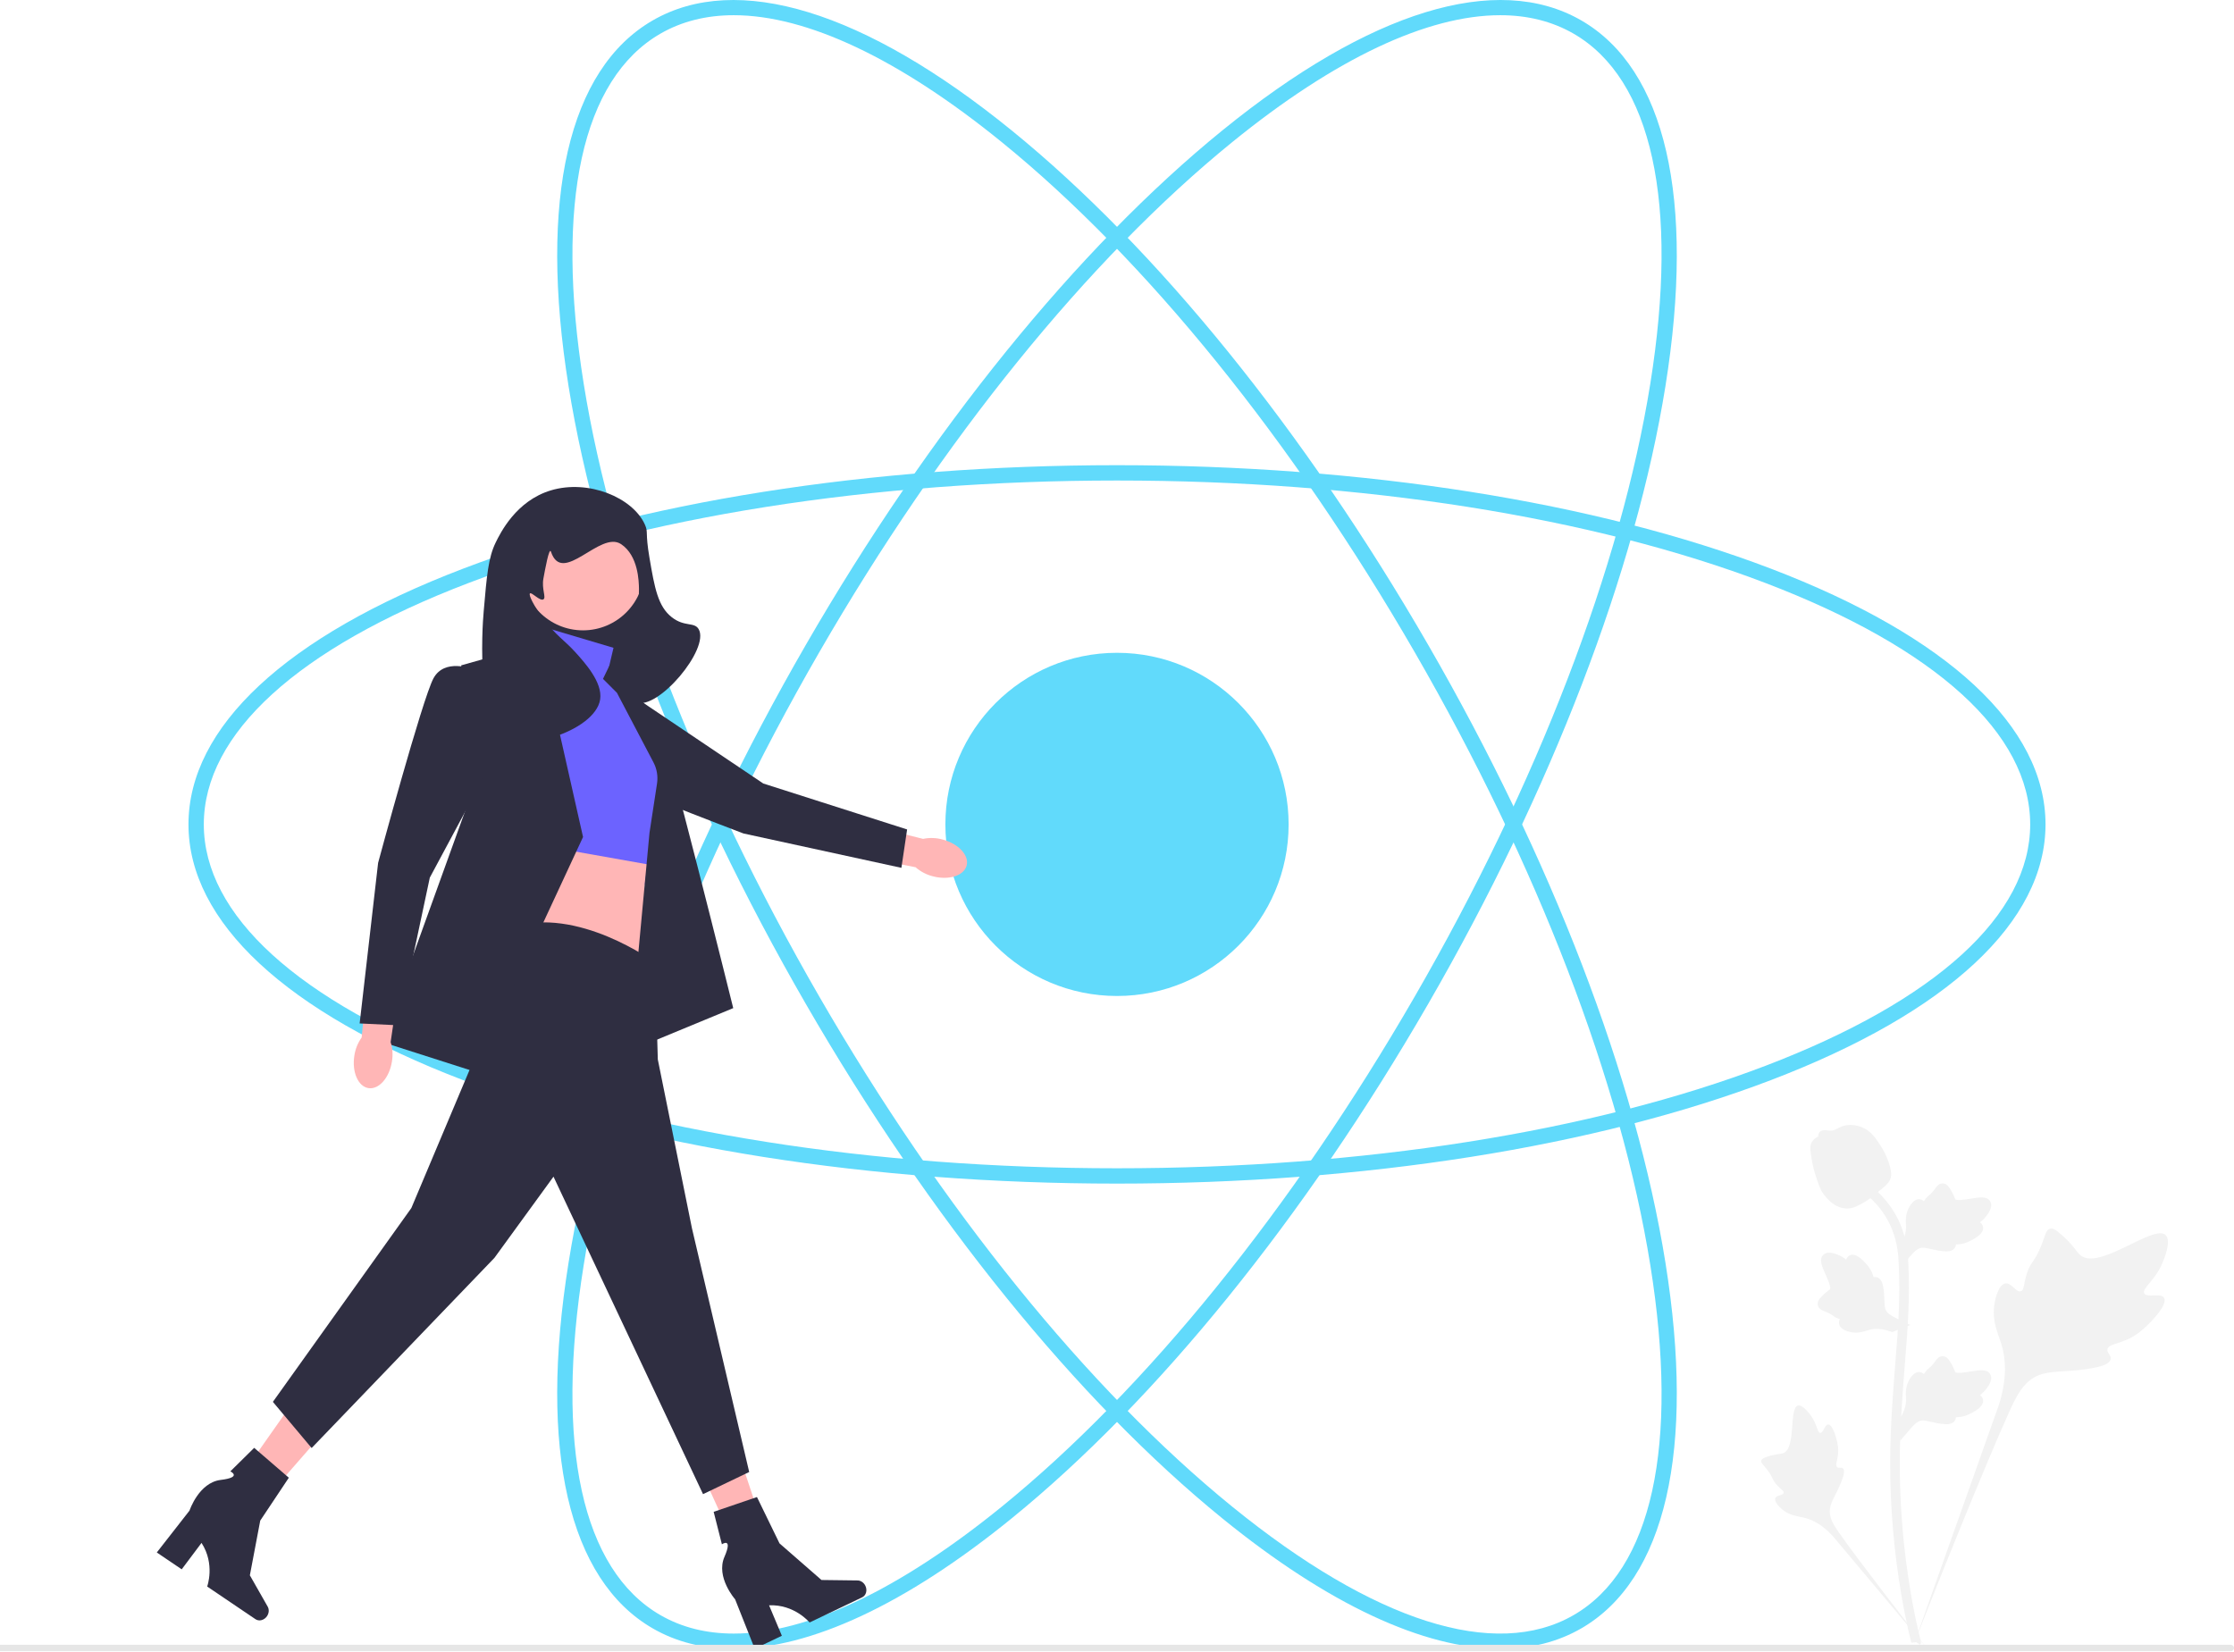
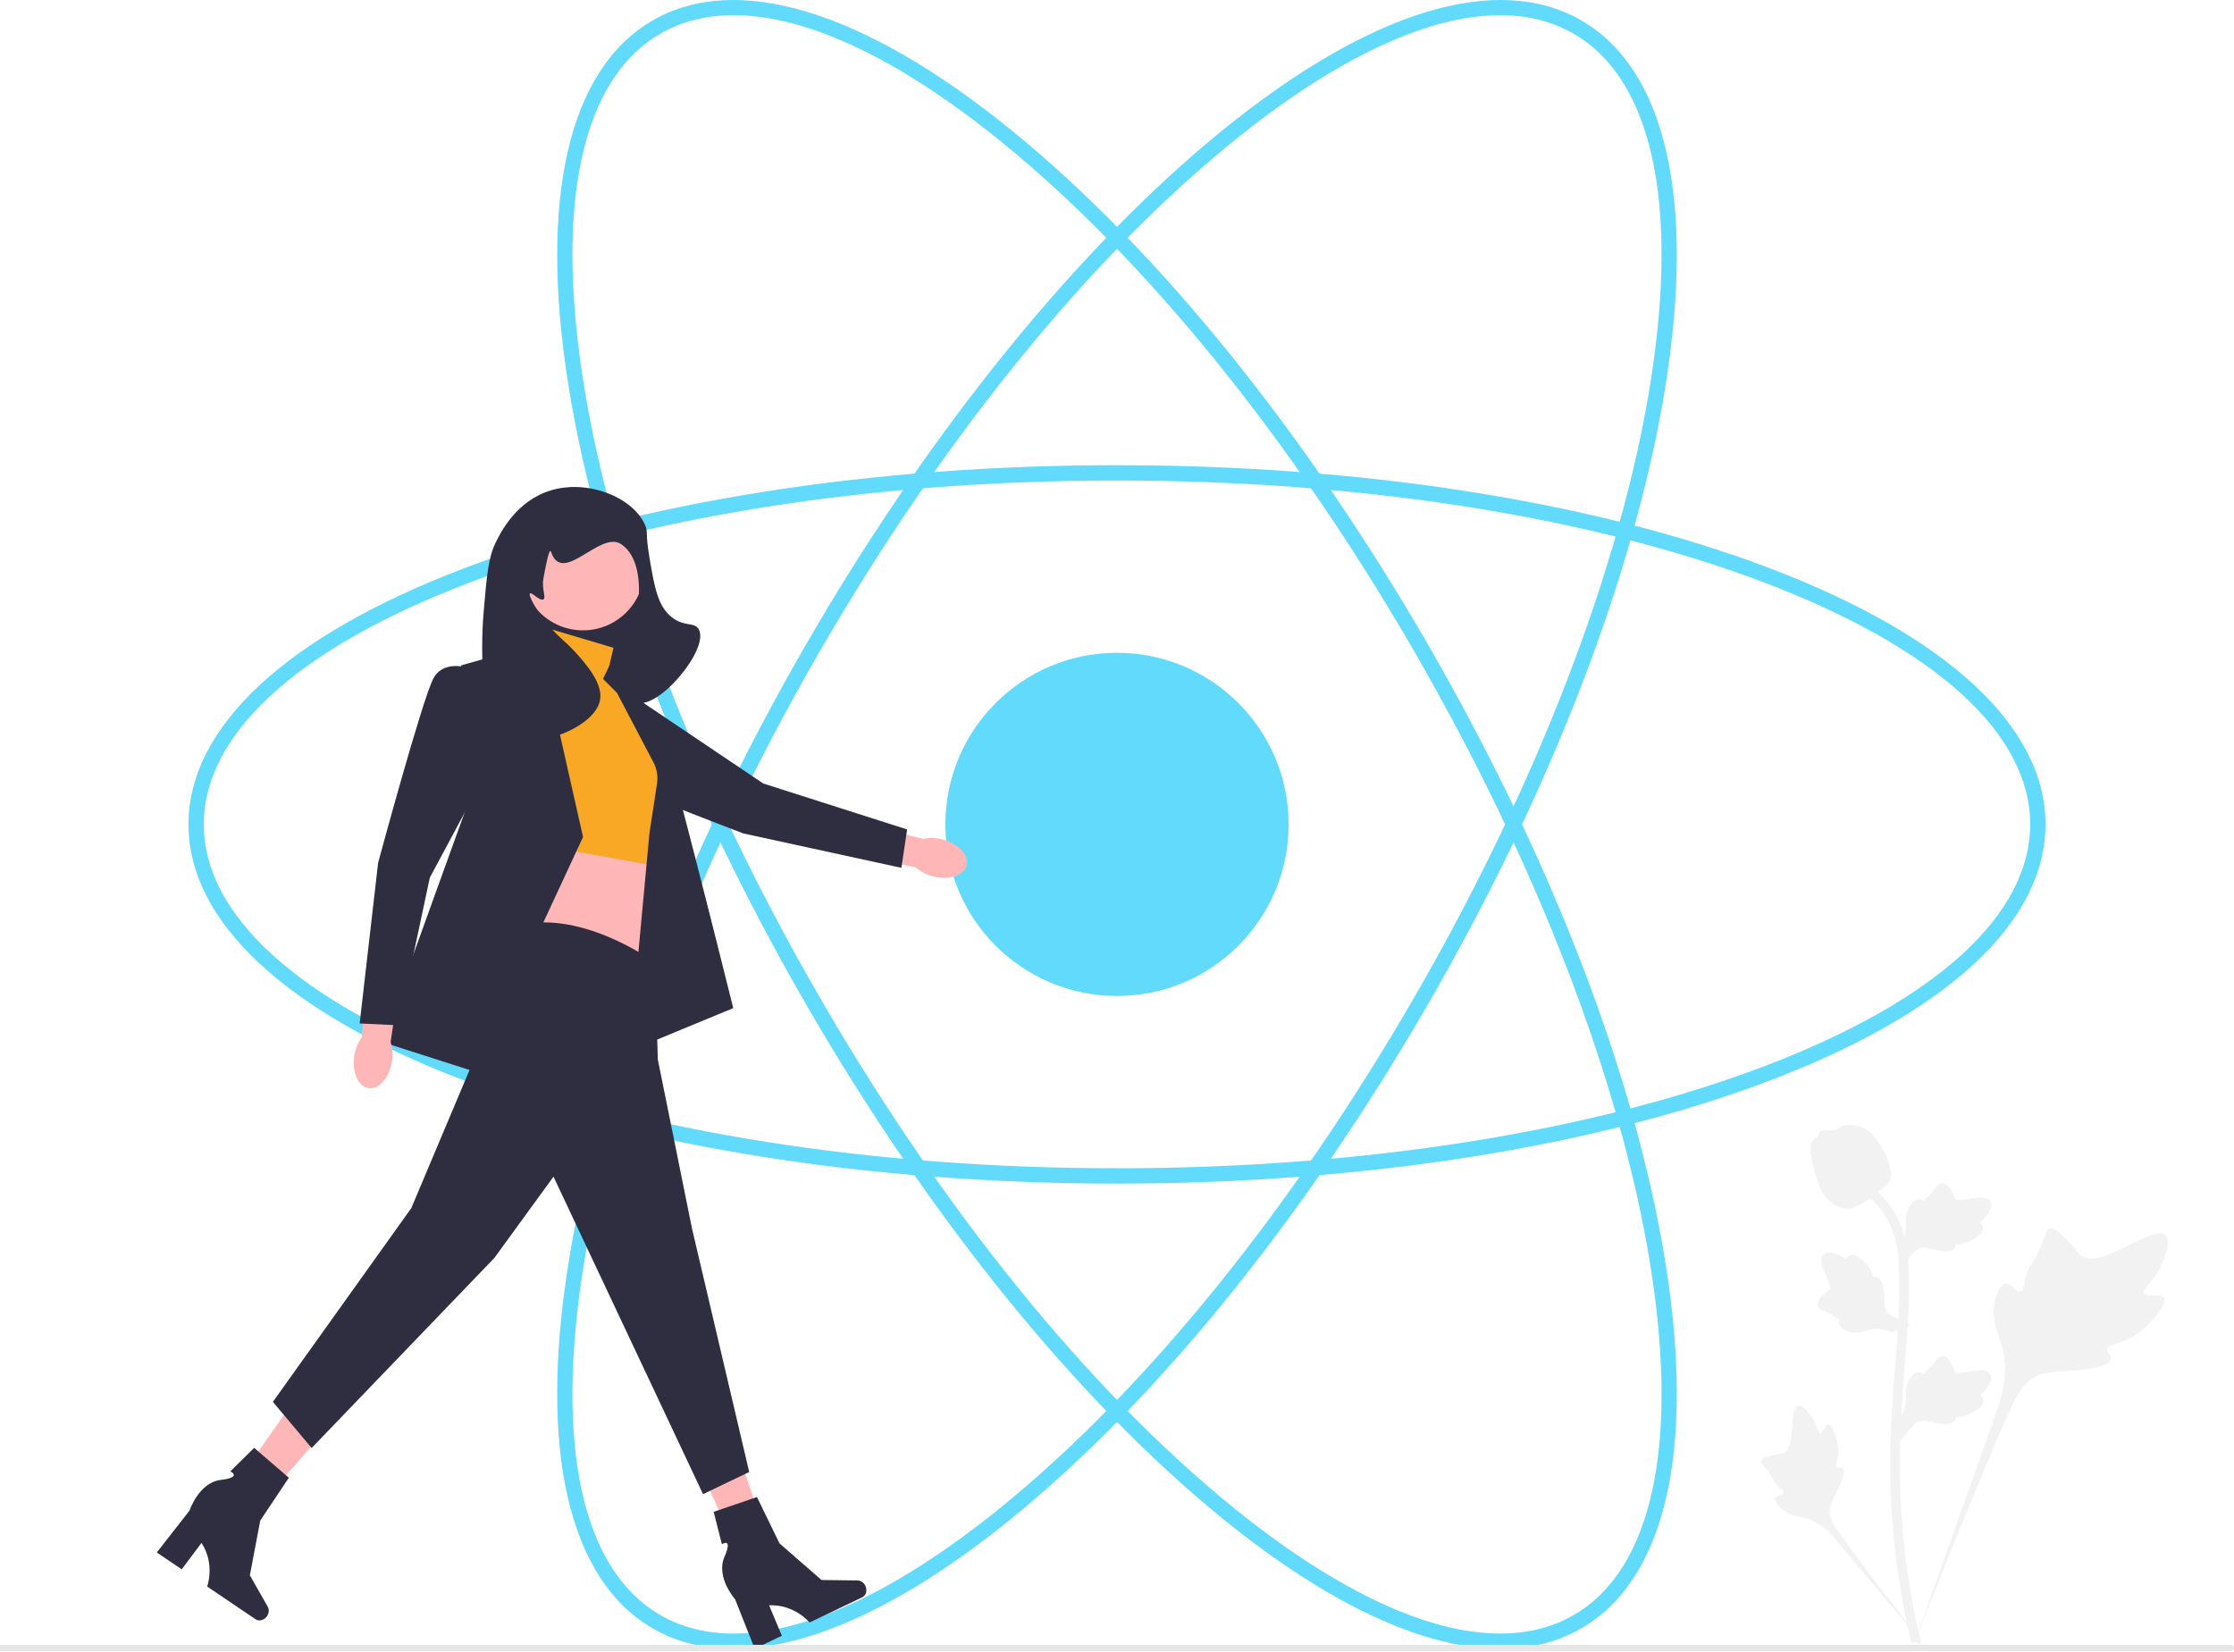
<svg xmlns="http://www.w3.org/2000/svg" width="583.04" height="431.02" viewBox="0 0 583.04 431.02">
  <g>
    <path d="M291.52,308.951c-64.433,0-125.038-9.592-170.652-27.008-46.222-17.648-71.678-41.355-71.678-66.755s25.456-49.105,71.678-66.754c45.614-17.416,106.22-27.008,170.652-27.008s125.038,9.592,170.652,27.008c46.222,17.648,71.677,41.355,71.677,66.754s-25.456,49.106-71.677,66.755c-45.615,17.416-106.22,27.008-170.652,27.008Zm0-183.524c-63.957,0-124.056,9.498-169.226,26.745-44.563,17.015-69.104,39.395-69.104,63.017s24.541,46.003,69.104,63.018c45.17,17.247,105.269,26.745,169.226,26.745s124.056-9.498,169.225-26.745c44.563-17.015,69.104-39.395,69.104-63.018s-24.541-46.002-69.104-63.017c-45.17-17.247-105.269-26.745-169.225-26.745Z" fill="#61dafb" />
    <path d="M391.642,430.378c-20.024,0-44.985-11.573-72.607-34.022-37.891-30.795-76.5-78.485-108.716-134.285-32.216-55.8-54.212-113.082-61.937-161.293-7.827-48.854-.024-82.752,21.972-95.452,21.996-12.699,55.255-2.507,93.649,28.697,37.891,30.795,76.5,78.485,108.716,134.285,32.216,55.8,54.212,113.082,61.937,161.294,7.827,48.854,.024,82.752-21.972,95.452-6.171,3.562-13.233,5.324-21.042,5.324ZM191.505,3.969c-7.139,0-13.562,1.594-19.149,4.82-20.458,11.812-27.569,44.255-20.022,91.355,7.649,47.742,29.473,104.538,61.451,159.926,31.979,55.388,70.253,102.686,107.774,133.181,37.017,30.086,68.67,40.151,89.127,28.338,20.458-11.812,27.569-44.255,20.022-91.354-7.649-47.742-29.473-104.538-61.451-159.927-31.979-55.388-70.253-102.686-107.775-133.181C234.576,15.259,210.504,3.969,191.505,3.969Z" fill="#61dafb" />
    <path d="M191.397,430.378c-7.812,0-14.869-1.761-21.042-5.324-21.996-12.7-29.799-46.599-21.972-95.452,7.724-48.212,29.72-105.494,61.937-161.294,32.216-55.8,70.825-103.49,108.716-134.285C357.43,2.817,390.69-7.375,412.685,5.325c21.996,12.699,29.799,46.598,21.972,95.452-7.724,48.211-29.72,105.494-61.937,161.293-32.216,55.8-70.825,103.49-108.716,134.285-27.62,22.448-52.584,34.022-72.607,34.022ZM391.535,3.969c-19,0-43.069,11.288-69.978,33.158-37.521,30.495-75.796,77.793-107.774,133.181-31.978,55.389-53.802,112.185-61.451,159.927-7.546,47.1-.436,79.543,20.022,91.354,5.586,3.226,12.012,4.819,19.149,4.82,19,.002,43.069-11.288,69.977-33.158,37.521-30.495,75.796-77.793,107.775-133.181,31.978-55.389,53.802-112.185,61.451-159.926,7.546-47.1,.436-79.543-20.022-91.355-5.586-3.225-12.012-4.82-19.149-4.82Z" fill="#61dafb" />
    <circle cx="291.52" cy="215.189" r="44.789" fill="#61dafb" />
  </g>
  <g>
    <path d="M564.784,338.786c-.844-1.424-4.497,.101-5.168-1.191-.669-1.287,2.725-3.249,4.663-7.73,.35-.808,2.553-5.9,.922-7.472-3.092-2.978-17.24,9.313-22.191,5.29-1.087-.883-1.846-2.645-5.134-5.506-1.308-1.138-2.099-1.652-2.865-1.461-1.086,.271-1.172,1.725-2.337,4.584-1.747,4.287-2.78,4.028-3.798,7.449-.756,2.539-.583,4.016-1.472,4.303-1.258,.407-2.416-2.286-4.011-2.045-1.627,.246-2.611,3.382-2.922,5.73-.583,4.406,1.035,7.313,1.932,10.371,.975,3.322,1.553,8.375-.698,15.528l-22.277,62.766c4.918-12.879,19.158-48.185,25.142-61.305,1.727-3.787,3.635-7.629,7.551-9.145,3.77-1.46,8.949-.588,15.55-2.179,.771-.186,2.911-.73,3.18-1.988,.223-1.04-1.036-1.621-.842-2.595,.259-1.307,2.734-1.323,5.775-2.831,2.144-1.063,3.48-2.328,4.629-3.415,.346-.328,5.495-5.262,4.371-7.157Z" fill="#f2f2f2" />
    <path d="M477.139,371.829c-.942,.004-1.248,2.236-2.076,2.193-.825-.043-.808-2.275-2.448-4.519-.296-.405-2.159-2.955-3.401-2.608-2.354,.658-.404,11.148-3.806,12.418-.747,.279-1.831,.143-4.184,.931-.936,.314-1.417,.554-1.544,.985-.18,.611,.508,1.073,1.575,2.47,1.6,2.094,1.175,2.527,2.56,4.013,1.028,1.104,1.803,1.445,1.687,1.964-.163,.735-1.819,.526-2.161,1.379-.349,.87,.907,2.257,1.969,3.087,1.994,1.557,3.888,1.602,5.647,2.044,1.912,.48,4.559,1.654,7.42,4.823l24.378,29.044c-4.902-6.13-18.122-23.306-22.835-30.028-1.36-1.941-2.696-3.985-2.31-6.345,.371-2.272,2.293-4.562,3.417-8.261,.131-.432,.481-1.639-.058-2.134-.446-.409-1.095,.041-1.517-.335-.567-.504,.14-1.724,.277-3.651,.097-1.359-.138-2.38-.341-3.258-.061-.265-.997-4.215-2.251-4.21Z" fill="#f2f2f2" />
    <path d="M495.939,376.049l-.568-5.068,.259-.384c1.2-1.777,1.812-3.512,1.819-5.159,.001-.262-.011-.524-.023-.79-.049-1.057-.11-2.371,.575-3.903,.384-.854,1.463-2.831,3.086-2.587,.437,.061,.767,.262,1.018,.497,.037-.059,.075-.117,.115-.181,.505-.771,.905-1.101,1.291-1.419,.296-.245,.602-.497,1.082-1.094,.21-.262,.374-.492,.513-.685,.42-.585,.968-1.282,1.935-1.27,1.033,.049,1.574,.903,1.932,1.468,.64,1.008,.93,1.735,1.122,2.217,.07,.176,.149,.374,.19,.436,.333,.489,3.038,.032,4.057-.135,2.289-.382,4.27-.712,5.087,.732,.585,1.033,.15,2.398-1.33,4.168-.461,.551-.952,.969-1.388,1.297,.361,.215,.684,.546,.815,1.065h0c.308,1.228-.748,2.459-3.137,3.663-.593,.301-1.392,.702-2.512,.896-.527,.091-1.002,.113-1.408,.125-.009,.235-.064,.489-.207,.751-.42,.771-1.293,1.138-2.61,1.05-1.449-.076-2.642-.352-3.694-.595-.919-.21-1.711-.389-2.332-.347-1.153,.093-2.041,1.016-3.083,2.212l-2.603,3.042Z" fill="#f2f2f2" />
    <path d="M498.572,345.873l-4.758,1.835-.437-.153c-2.023-.71-3.857-.862-5.452-.451-.254,.065-.504,.143-.759,.223-1.01,.316-2.266,.708-3.922,.434-.924-.155-3.11-.697-3.285-2.329-.052-.438,.059-.809,.222-1.111-.066-.021-.133-.042-.204-.065-.874-.293-1.295-.597-1.7-.889-.312-.224-.633-.456-1.332-.769-.307-.137-.571-.237-.793-.322-.672-.258-1.486-.611-1.719-1.549-.215-1.011,.474-1.751,.93-2.241,.813-.875,1.442-1.34,1.86-1.648,.153-.112,.324-.239,.373-.294,.389-.446-.74-2.947-1.159-3.891-.95-2.118-1.772-3.95-.582-5.106,.851-.828,2.282-.754,4.369,.229,.65,.307,1.179,.675,1.607,1.013,.117-.404,.354-.8,.823-1.058h0c1.11-.61,2.569,.099,4.339,2.105,.442,.498,1.033,1.169,1.504,2.203,.221,.487,.363,.941,.478,1.331,.229-.051,.49-.063,.779,.009,.852,.21,1.429,.962,1.678,2.258,.294,1.421,.329,2.645,.362,3.724,.03,.942,.058,1.753,.255,2.344,.382,1.091,1.5,1.717,2.922,2.421l3.603,1.746Z" fill="#f2f2f2" />
    <path d="M495.939,330.942l-.568-5.068,.259-.384c1.2-1.777,1.812-3.512,1.819-5.159,.001-.262-.011-.524-.023-.79-.049-1.057-.11-2.371,.575-3.903,.384-.854,1.463-2.831,3.086-2.587,.437,.061,.767,.262,1.018,.497,.037-.059,.075-.117,.115-.181,.505-.771,.905-1.101,1.291-1.419,.296-.245,.602-.497,1.082-1.094,.21-.262,.374-.492,.513-.685,.42-.585,.968-1.282,1.935-1.27,1.033,.049,1.574,.903,1.932,1.468,.64,1.008,.93,1.735,1.122,2.217,.07,.176,.149,.374,.19,.436,.333,.489,3.038,.032,4.057-.135,2.289-.382,4.27-.712,5.087,.732,.585,1.033,.15,2.398-1.33,4.168-.461,.551-.952,.969-1.388,1.297,.361,.215,.684,.546,.815,1.065h0c.308,1.228-.748,2.459-3.137,3.663-.593,.301-1.392,.702-2.512,.896-.527,.091-1.002,.113-1.408,.125-.009,.235-.064,.489-.207,.751-.42,.771-1.293,1.138-2.61,1.05-1.449-.076-2.642-.352-3.694-.595-.919-.21-1.711-.389-2.332-.347-1.153,.093-2.041,1.016-3.083,2.212l-2.603,3.042Z" fill="#f2f2f2" />
    <path d="M501.124,429.32l-1.062-.666-.257-1.226,.257,1.226-1.238,.142c-.02-.115-.087-.379-.188-.793-.554-2.266-2.244-9.162-3.654-20.023-.984-7.581-1.541-15.376-1.656-23.17-.115-7.807,.255-13.717,.551-18.467,.224-3.583,.496-6.994,.762-10.317,.71-8.878,1.379-17.265,.881-26.55-.11-2.073-.341-6.387-2.862-10.978-1.462-2.663-3.476-5.027-5.987-7.023l1.561-1.963c2.771,2.207,5,4.826,6.623,7.782,2.795,5.09,3.047,9.791,3.168,12.05,.507,9.449-.17,17.916-.887,26.88-.264,3.311-.536,6.708-.759,10.276-.294,4.706-.66,10.565-.546,18.271,.113,7.701,.663,15.4,1.634,22.886,1.392,10.724,3.058,17.517,3.605,19.749,.291,1.192,.352,1.441,.054,1.914Z" fill="#f2f2f2" />
    <path d="M482.075,315.456c-.103,0-.207-.002-.312-.01-2.134-.115-4.11-1.392-5.875-3.796-.827-1.131-1.251-2.42-2.095-4.992-.131-.396-.767-2.408-1.154-5.176-.253-1.808-.221-2.565,.137-3.233,.398-.744,1.041-1.263,1.766-1.613-.032-.24-.006-.487,.098-.739,.427-1.045,1.563-.908,2.177-.842,.311,.039,.699,.091,1.117,.069,.658-.032,1.012-.228,1.548-.521,.513-.281,1.15-.631,2.096-.825,1.865-.389,3.427,.139,3.942,.313,2.71,.903,4.046,3.01,5.593,5.45,.308,.489,1.367,2.271,2.065,4.713,.504,1.762,.433,2.545,.281,3.128-.308,1.197-1.036,1.882-2.885,3.394-1.931,1.583-2.9,2.376-3.732,2.858-1.937,1.118-3.153,1.821-4.768,1.821Z" fill="#f2f2f2" />
  </g>
  <g>
    <g>
-       <path id="b-1074" d="M243.47,228.74c4.166,1.099,8.11-.159,8.809-2.811,.699-2.651-2.111-5.691-6.279-6.79-1.659-.462-3.404-.52-5.09-.169l-17.71-4.434-1.904,8.355,17.661,3.484c1.294,1.137,2.841,1.948,4.512,2.364Z" fill="#ffb6b6" />
+       <path id="b-292" d="M243.47,228.74c4.166,1.099,8.11-.159,8.809-2.811,.699-2.651-2.111-5.691-6.279-6.79-1.659-.462-3.404-.52-5.09-.169l-17.71-4.434-1.904,8.355,17.661,3.484c1.294,1.137,2.841,1.948,4.512,2.364Z" fill="#ffb6b6" />
      <path d="M146.133,188.062s-3.597,6.903,1.389,10.308,46.502,19.186,46.502,19.186l41.23,8.973,1.488-10.02-37.538-11.993-31.304-21.053-21.767,4.599Z" fill="#2f2e41" />
    </g>
    <g>
      <polygon points="195.229 410.87 202.222 407.724 191.212 374.816 180.892 379.457 195.229 410.87" fill="#ffb6b6" />
      <path d="M225.854,413.944h0c.559,1.168,.183,2.512-.839,3.001l-13.725,6.567s-3.948-4.783-10.573-4.484l3.336,7.947-7.08,3.388-5.117-12.897s-5.091-5.774-2.791-11.071c2.299-5.297-.659-3.297-.659-3.297l-2.151-8.469,11.301-3.861,5.884,12.094,10.954,9.558,9.416,.118c.838,.01,1.642,.563,2.045,1.407l0-0Z" fill="#2f2e41" />
    </g>
    <g>
      <polygon points="56.861 393.879 63.109 398.323 85.938 372.188 76.717 365.63 56.861 393.879" fill="#ffb6b6" />
      <path d="M69.689,421.858h0c-.725,1.073-2.075,1.428-3.014,.793l-12.604-8.522s2.131-5.825-1.476-11.39l-5.171,6.896-6.502-4.396,8.541-10.935s2.409-7.311,8.142-8.005c5.733-.694,2.512-2.235,2.512-2.235l6.22-6.137,9.044,7.799-7.461,11.19-2.709,14.283,4.658,8.184c.415,.728,.344,1.701-.18,2.476l0,0Z" fill="#2f2e41" />
    </g>
    <rect x="134.654" y="143.321" width="32.834" height="45.092" fill="#2f2e41" />
-     <path d="M160.115,169.095l-17.828-5.3-3.373,9.155-.482,55.892s25.537-5.782,31.319,3.855l1.927-17.346s6.264-8.673,.964-19.755c-5.3-11.082-10.297-16.079-10.297-16.079l-4.158-2.231,1.927-8.191Z" fill="#6c63ff" />
+     <path d="M160.115,169.095l-17.828-5.3-3.373,9.155-.482,55.892s25.537-5.782,31.319,3.855l1.927-17.346s6.264-8.673,.964-19.755c-5.3-11.082-10.297-16.079-10.297-16.079l-4.158-2.231,1.927-8.191Z" fill="#f9a826" />
    <path d="M139.637,220.41l-2.409,24.573,31.801,6.746s-2.409-21.201,.482-26.019l-29.873-5.3Z" fill="#ffb6b6" />
    <path d="M170.956,251.247s-20.237-14.937-37.583-9.155c0,0-20.478,12.769-9.878,34.933l-16.141,38.306-36.137,50.592,10.118,12.046,47.701-49.629,15.419-21.201,39.028,82.875,12.046-5.782-14.937-63.602-8.914-44.088-.723-25.296Z" fill="#2f2e41" />
    <polygon points="123.736 279.675 99.645 271.966 122.773 207.882 120.364 173.672 140.768 167.917 152.164 218.482 123.736 279.675" fill="#2f2e41" />
    <path d="M161.014,180.848l-3.642-3.642,1.624-3.357s10.514,10.905,12.442,13.796,19.925,75.502,19.925,75.502l-27.152,11.227,5.3-57.013,1.962-12.824c.29-1.896-.034-3.836-.926-5.534l-9.533-18.155Z" fill="#2f2e41" />
    <circle cx="152.152" cy="148.56" r="15.977" fill="#ffb6b6" />
    <path d="M162.089,142.029c-5.482-3.656-15.293,10.985-18.293,1.985-.468-1.403-1.568,4.805-1.971,6.977-.511,2.759,.782,4.962,0,5.456-.884,.558-3.05-1.932-3.507-1.559-.447,.365,.99,3.259,3.507,6.625,3.341,4.467,5.435,5.555,8.183,8.573,2.559,2.81,7.294,8.01,6.625,12.47-1.258,8.388-21.741,14.871-28.058,8.573-1.512-1.508-1.808-4.923-2.338-11.691-.789-10.072-.193-17.63,0-19.874,.804-9.343,1.206-14.015,3.118-17.926,1.22-2.497,5.33-10.907,14.418-13.639,9.763-2.935,21.382,1.85,24.55,8.963,.915,2.055,.026,1.836,1.169,8.573,1.353,7.973,2.229,12.758,5.845,15.588,3.322,2.6,5.886,1.147,7.014,3.118,2.927,5.112-10.656,21.289-16.367,19.095-3.441-1.322-3.745-9.206-3.507-12.86,.512-7.868,4.41-9.537,4.287-16.757-.033-1.91-.149-8.671-4.676-11.691Z" fill="#2f2e41" />
    <g>
-       <path id="c-1075" d="M92.482,275.542c-.678,4.255,.967,8.053,3.675,8.485,2.708,.431,5.452-2.668,6.13-6.924,.294-1.696,.178-3.439-.339-5.081l2.647-18.063-8.503-1.061-1.706,17.92c-1.002,1.401-1.655,3.021-1.903,4.725Z" fill="#ffb6b6" />
+       <path id="c-293" d="M92.482,275.542c-.678,4.255,.967,8.053,3.675,8.485,2.708,.431,5.452-2.668,6.13-6.924,.294-1.696,.178-3.439-.339-5.081l2.647-18.063-8.503-1.061-1.706,17.92c-1.002,1.401-1.655,3.021-1.903,4.725Z" fill="#ffb6b6" />
      <path d="M123.255,174.636s-7.227-2.891-10.118,2.409-14.455,48.183-14.455,48.183l-4.818,41.919,10.118,.482,8.191-38.546,17.828-33.246-6.746-21.201Z" fill="#2f2e41" />
    </g>
  </g>
  <path d="M583.04,430.18h0c0,.464-.376,.84-.84,.84H0v-1.68H582.2c.464,0,.84,.376,.84,.84Z" fill="#e6e6e6" />
</svg>
